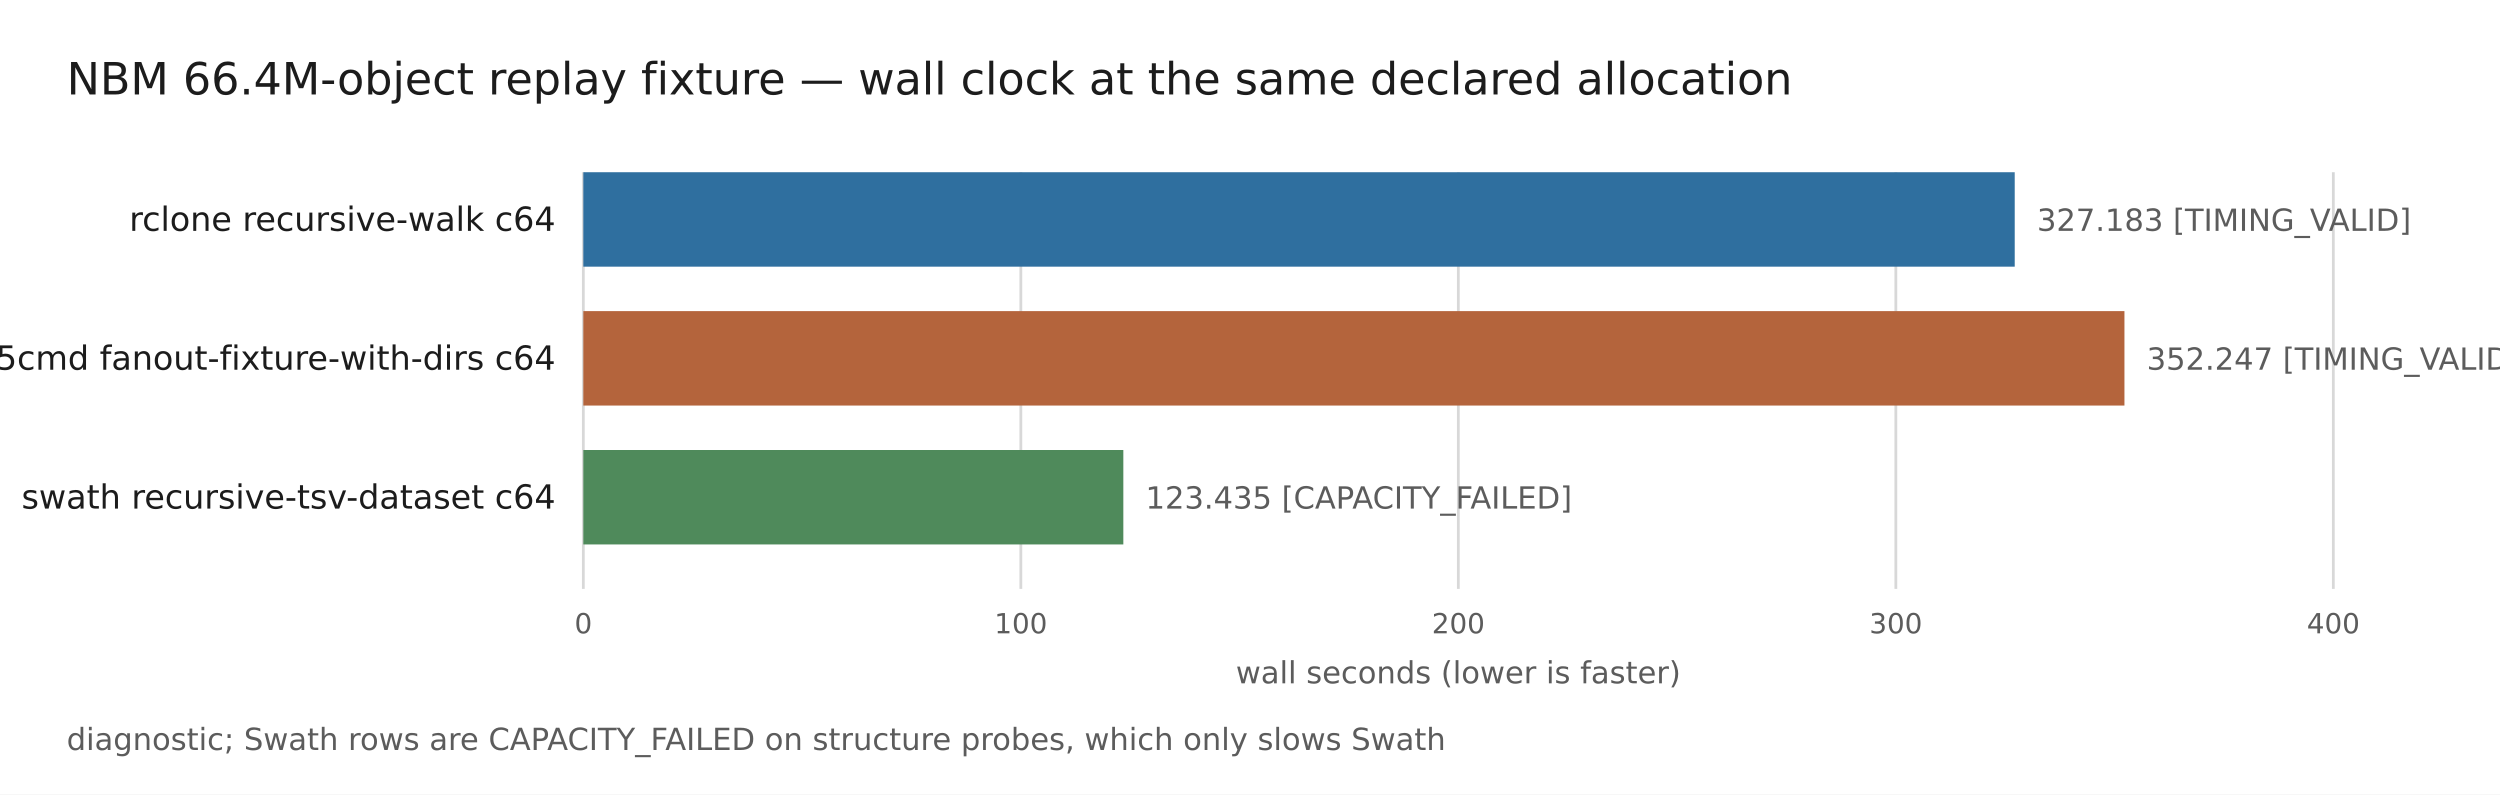
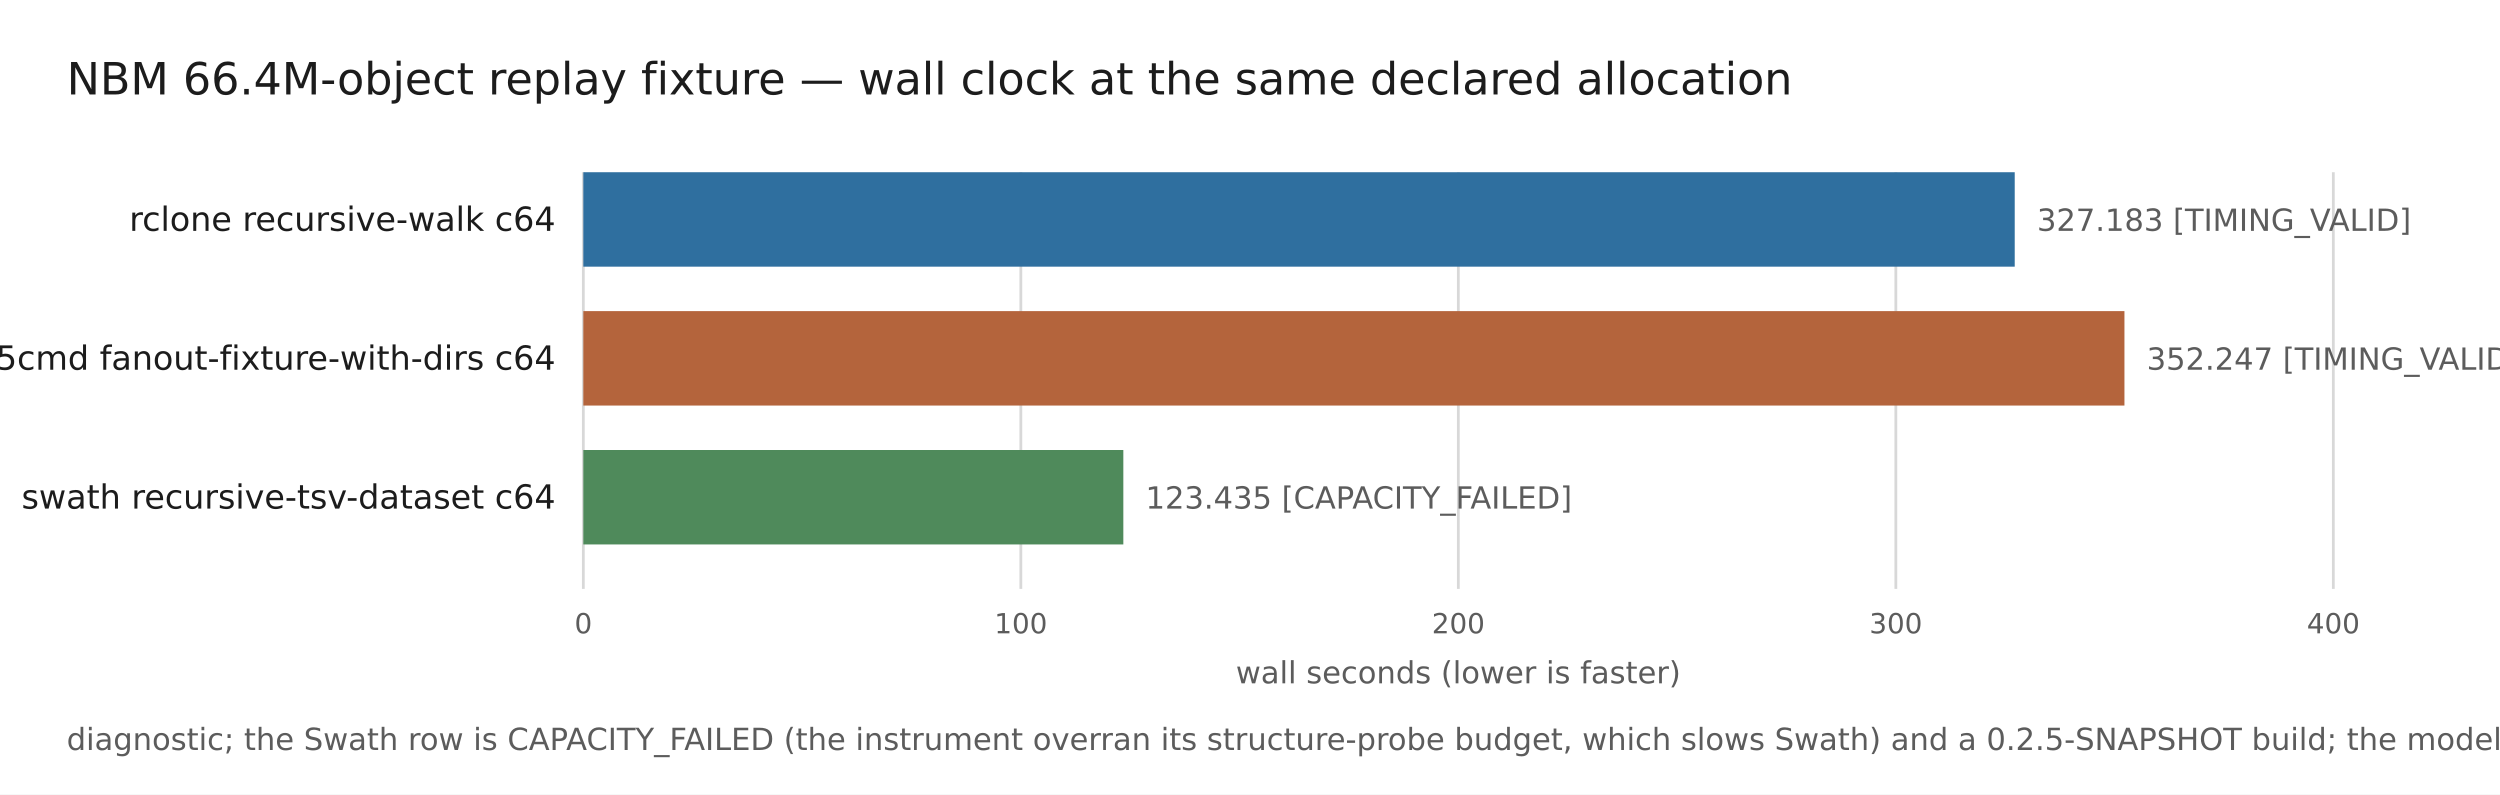
- <svg xmlns="http://www.w3.org/2000/svg" viewBox="0 0 900 286" width="900" height="286" role="img">
+ <svg xmlns="http://www.w3.org/2000/svg" viewBox="0 0 900 286" width="900" height="286" role="img" aria-labelledby="chart-title chart-desc">
  <rect width="900" height="286" fill="#ffffff" />
  <text x="24.0" y="34.0" font-family="'DejaVu Sans','Helvetica Neue',Helvetica,Arial,sans-serif" font-size="16" fill="#1c1c1c" text-anchor="start">NBM 66.4M-object replay fixture — wall clock at the same declared allocation</text>
  <line x1="210.0" y1="62.0" x2="210.0" y2="212.0" stroke="#d8d8d8" stroke-width="1" />
  <text x="210.0" y="228.0" font-family="'DejaVu Sans','Helvetica Neue',Helvetica,Arial,sans-serif" font-size="10" fill="#5c5c5c" text-anchor="middle">0</text>
  <line x1="367.5" y1="62.0" x2="367.5" y2="212.0" stroke="#d8d8d8" stroke-width="1" />
  <text x="367.5" y="228.0" font-family="'DejaVu Sans','Helvetica Neue',Helvetica,Arial,sans-serif" font-size="10" fill="#5c5c5c" text-anchor="middle">100</text>
  <line x1="525.0" y1="62.0" x2="525.0" y2="212.0" stroke="#d8d8d8" stroke-width="1" />
  <text x="525.0" y="228.0" font-family="'DejaVu Sans','Helvetica Neue',Helvetica,Arial,sans-serif" font-size="10" fill="#5c5c5c" text-anchor="middle">200</text>
  <line x1="682.5" y1="62.0" x2="682.5" y2="212.0" stroke="#d8d8d8" stroke-width="1" />
  <text x="682.5" y="228.0" font-family="'DejaVu Sans','Helvetica Neue',Helvetica,Arial,sans-serif" font-size="10" fill="#5c5c5c" text-anchor="middle">300</text>
  <line x1="840.0" y1="62.0" x2="840.0" y2="212.0" stroke="#d8d8d8" stroke-width="1" />
  <text x="840.0" y="228.0" font-family="'DejaVu Sans','Helvetica Neue',Helvetica,Arial,sans-serif" font-size="10" fill="#5c5c5c" text-anchor="middle">400</text>
  <rect x="210.0" y="62.0" width="515.3" height="34.0" fill="#2f6f9f" />
  <text x="200.0" y="83.1" font-family="'DejaVu Sans','Helvetica Neue',Helvetica,Arial,sans-serif" font-size="12" fill="#1c1c1c" text-anchor="end">rclone recursive-walk c64</text>
  <text x="733.3" y="83.1" font-family="'DejaVu Sans','Helvetica Neue',Helvetica,Arial,sans-serif" font-size="11" fill="#5c5c5c" text-anchor="start">327.183  [TIMING_VALID]</text>
  <rect x="210.0" y="112.0" width="554.8" height="34.0" fill="#b4643c" />
  <text x="200.0" y="133.1" font-family="'DejaVu Sans','Helvetica Neue',Helvetica,Arial,sans-serif" font-size="12" fill="#1c1c1c" text-anchor="end">s5cmd fanout-fixture-with-dirs c64</text>
  <text x="772.8" y="133.1" font-family="'DejaVu Sans','Helvetica Neue',Helvetica,Arial,sans-serif" font-size="11" fill="#5c5c5c" text-anchor="start">352.247  [TIMING_VALID]</text>
  <rect x="210.0" y="162.0" width="194.4" height="34.0" fill="#4f8a5b" />
  <text x="200.0" y="183.1" font-family="'DejaVu Sans','Helvetica Neue',Helvetica,Arial,sans-serif" font-size="12" fill="#1c1c1c" text-anchor="end">swath recursive-tsv-dataset c64</text>
  <text x="412.4" y="183.1" font-family="'DejaVu Sans','Helvetica Neue',Helvetica,Arial,sans-serif" font-size="11" fill="#5c5c5c" text-anchor="start">123.435  [CAPACITY_FAILED]</text>
  <text x="525.0" y="246.0" font-family="'DejaVu Sans','Helvetica Neue',Helvetica,Arial,sans-serif" font-size="11" fill="#5c5c5c" text-anchor="middle">wall seconds (lower is faster)</text>
-   <text x="24.0" y="270.0" font-family="'DejaVu Sans','Helvetica Neue',Helvetica,Arial,sans-serif" font-size="11" fill="#5c5c5c" text-anchor="start">diagnostic; Swath rows are CAPACITY_FAILED on structure probes, which only slows Swath</text>
+   <text x="24.0" y="270.0" font-family="'DejaVu Sans','Helvetica Neue',Helvetica,Arial,sans-serif" font-size="11" fill="#5c5c5c" text-anchor="start">diagnostic; the Swath row is CAPACITY_FAILED (the instrument overran its structure-probe budget, which slows Swath) and a 0.2.5-SNAPSHOT build; the model's other skews are not measured, so no cross-tool ratio is established; output contracts differ per tool</text>
</svg>
